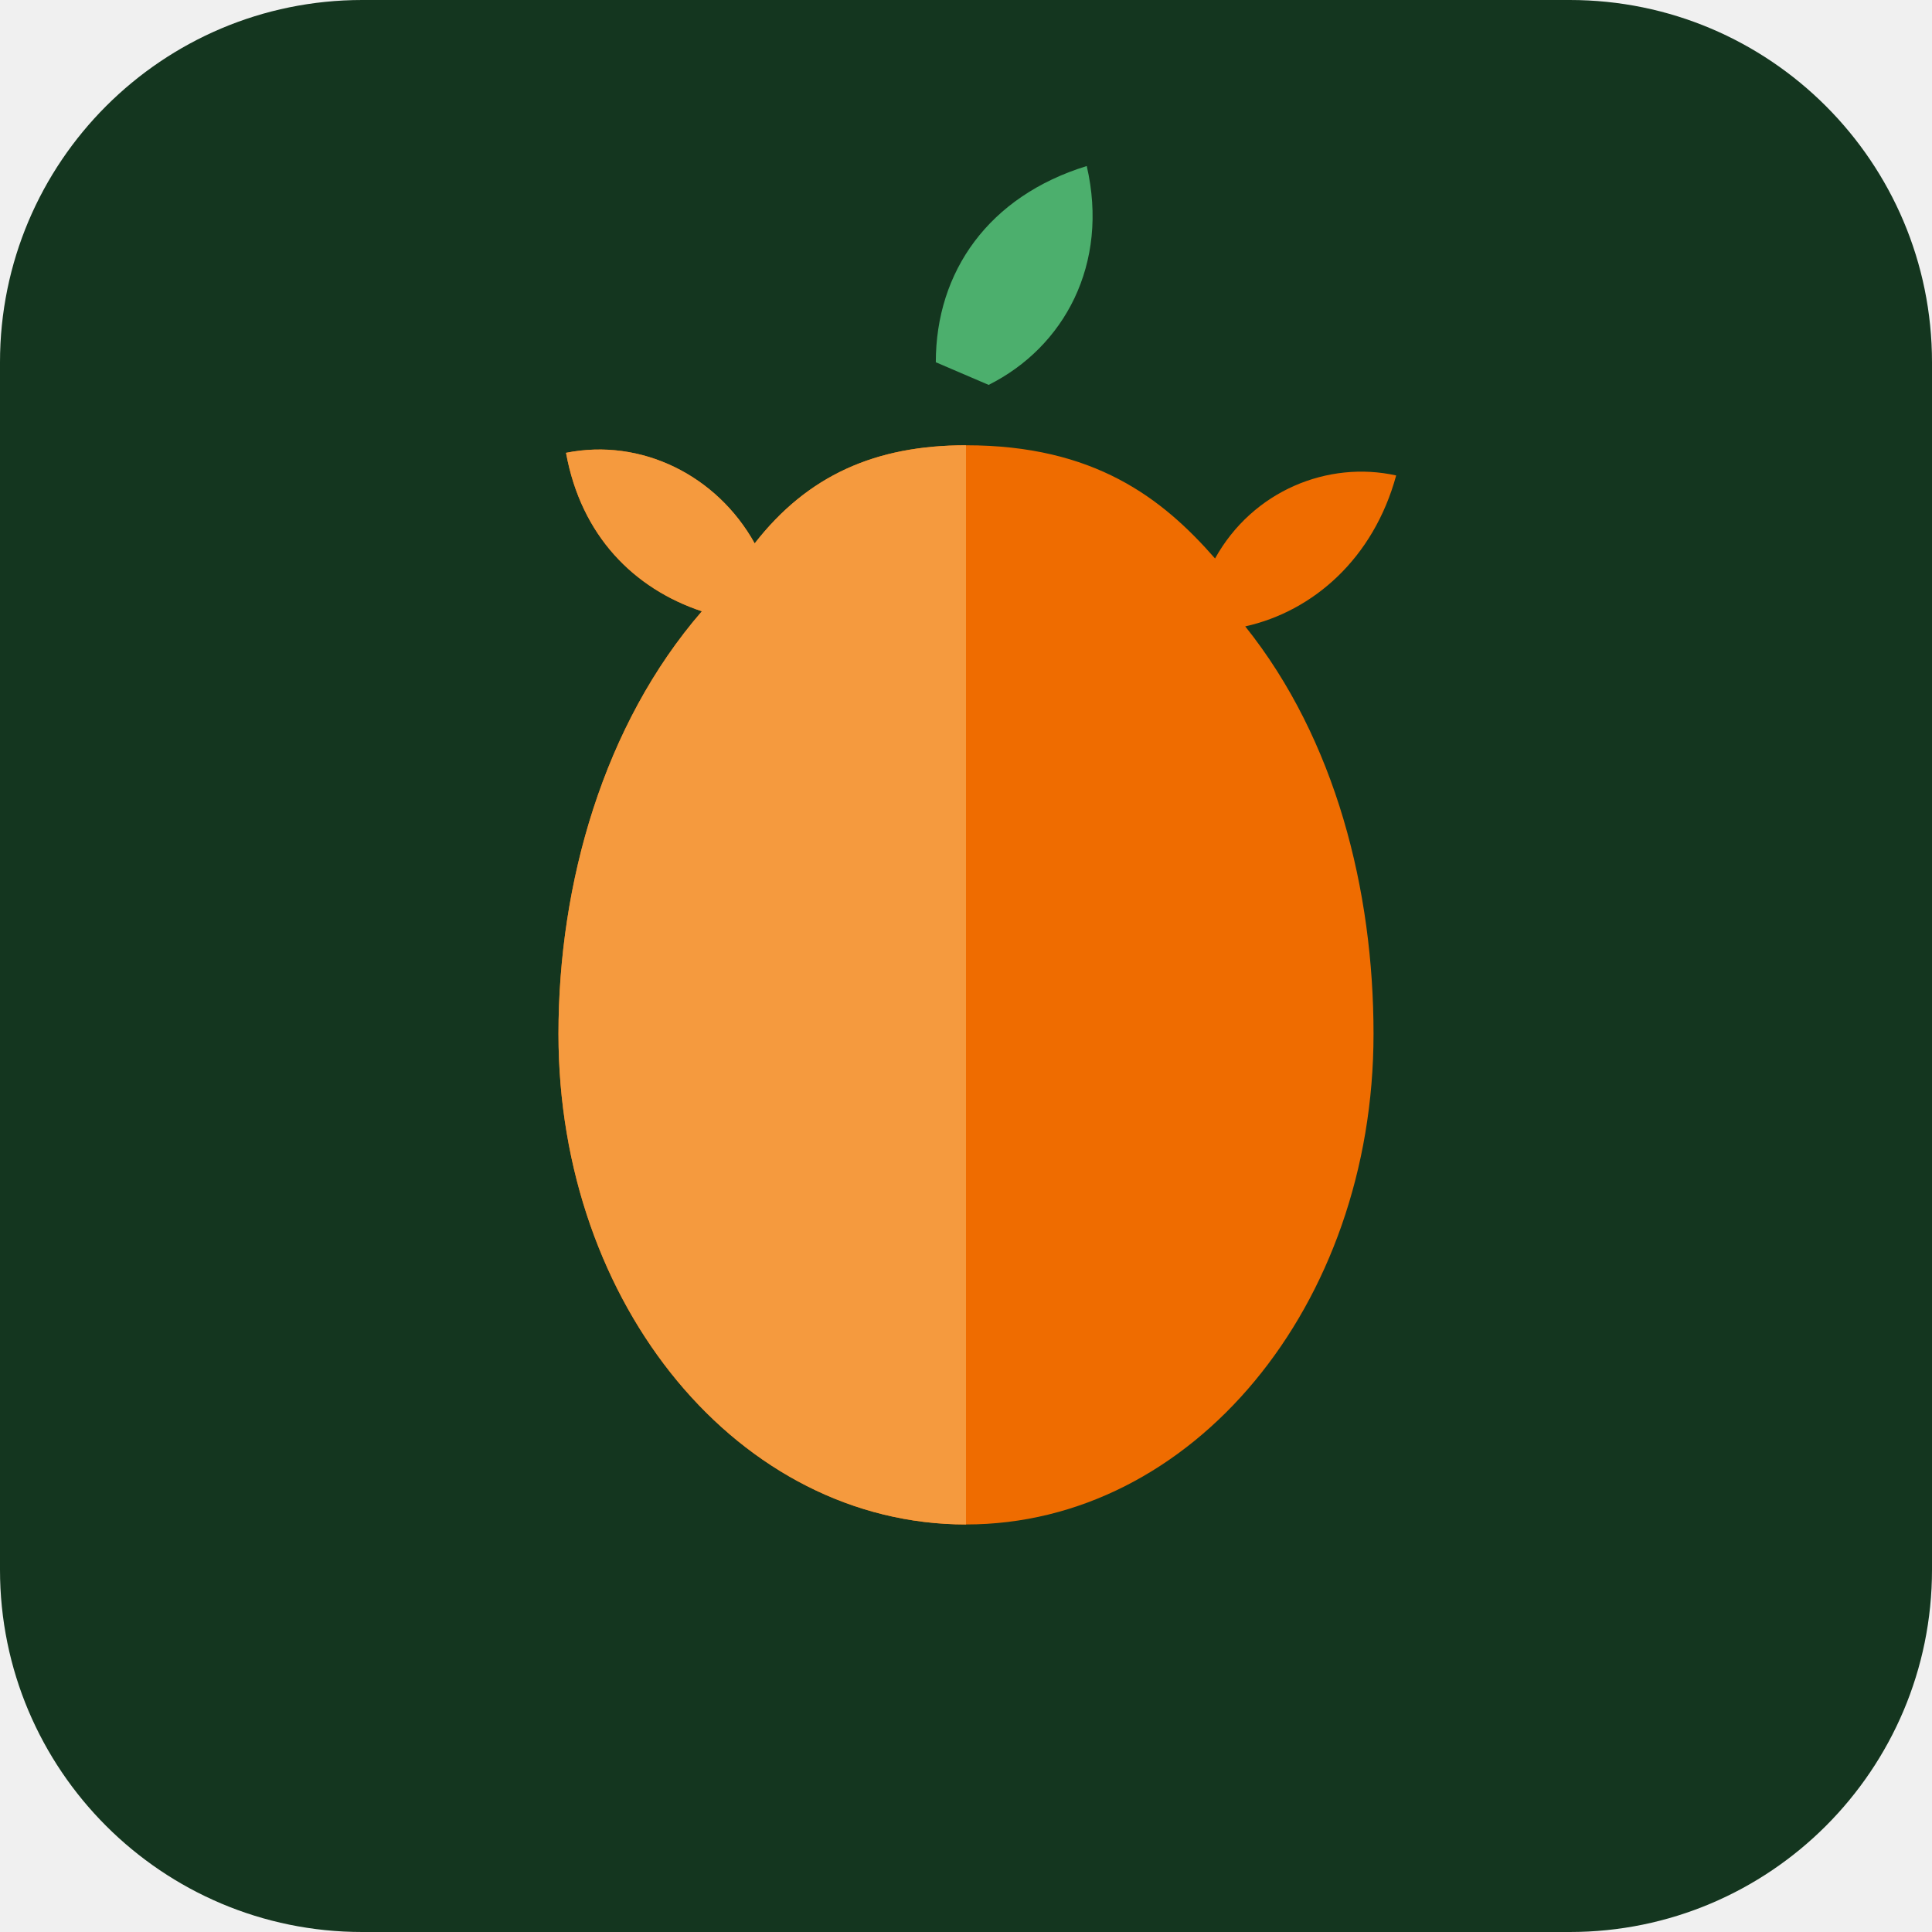
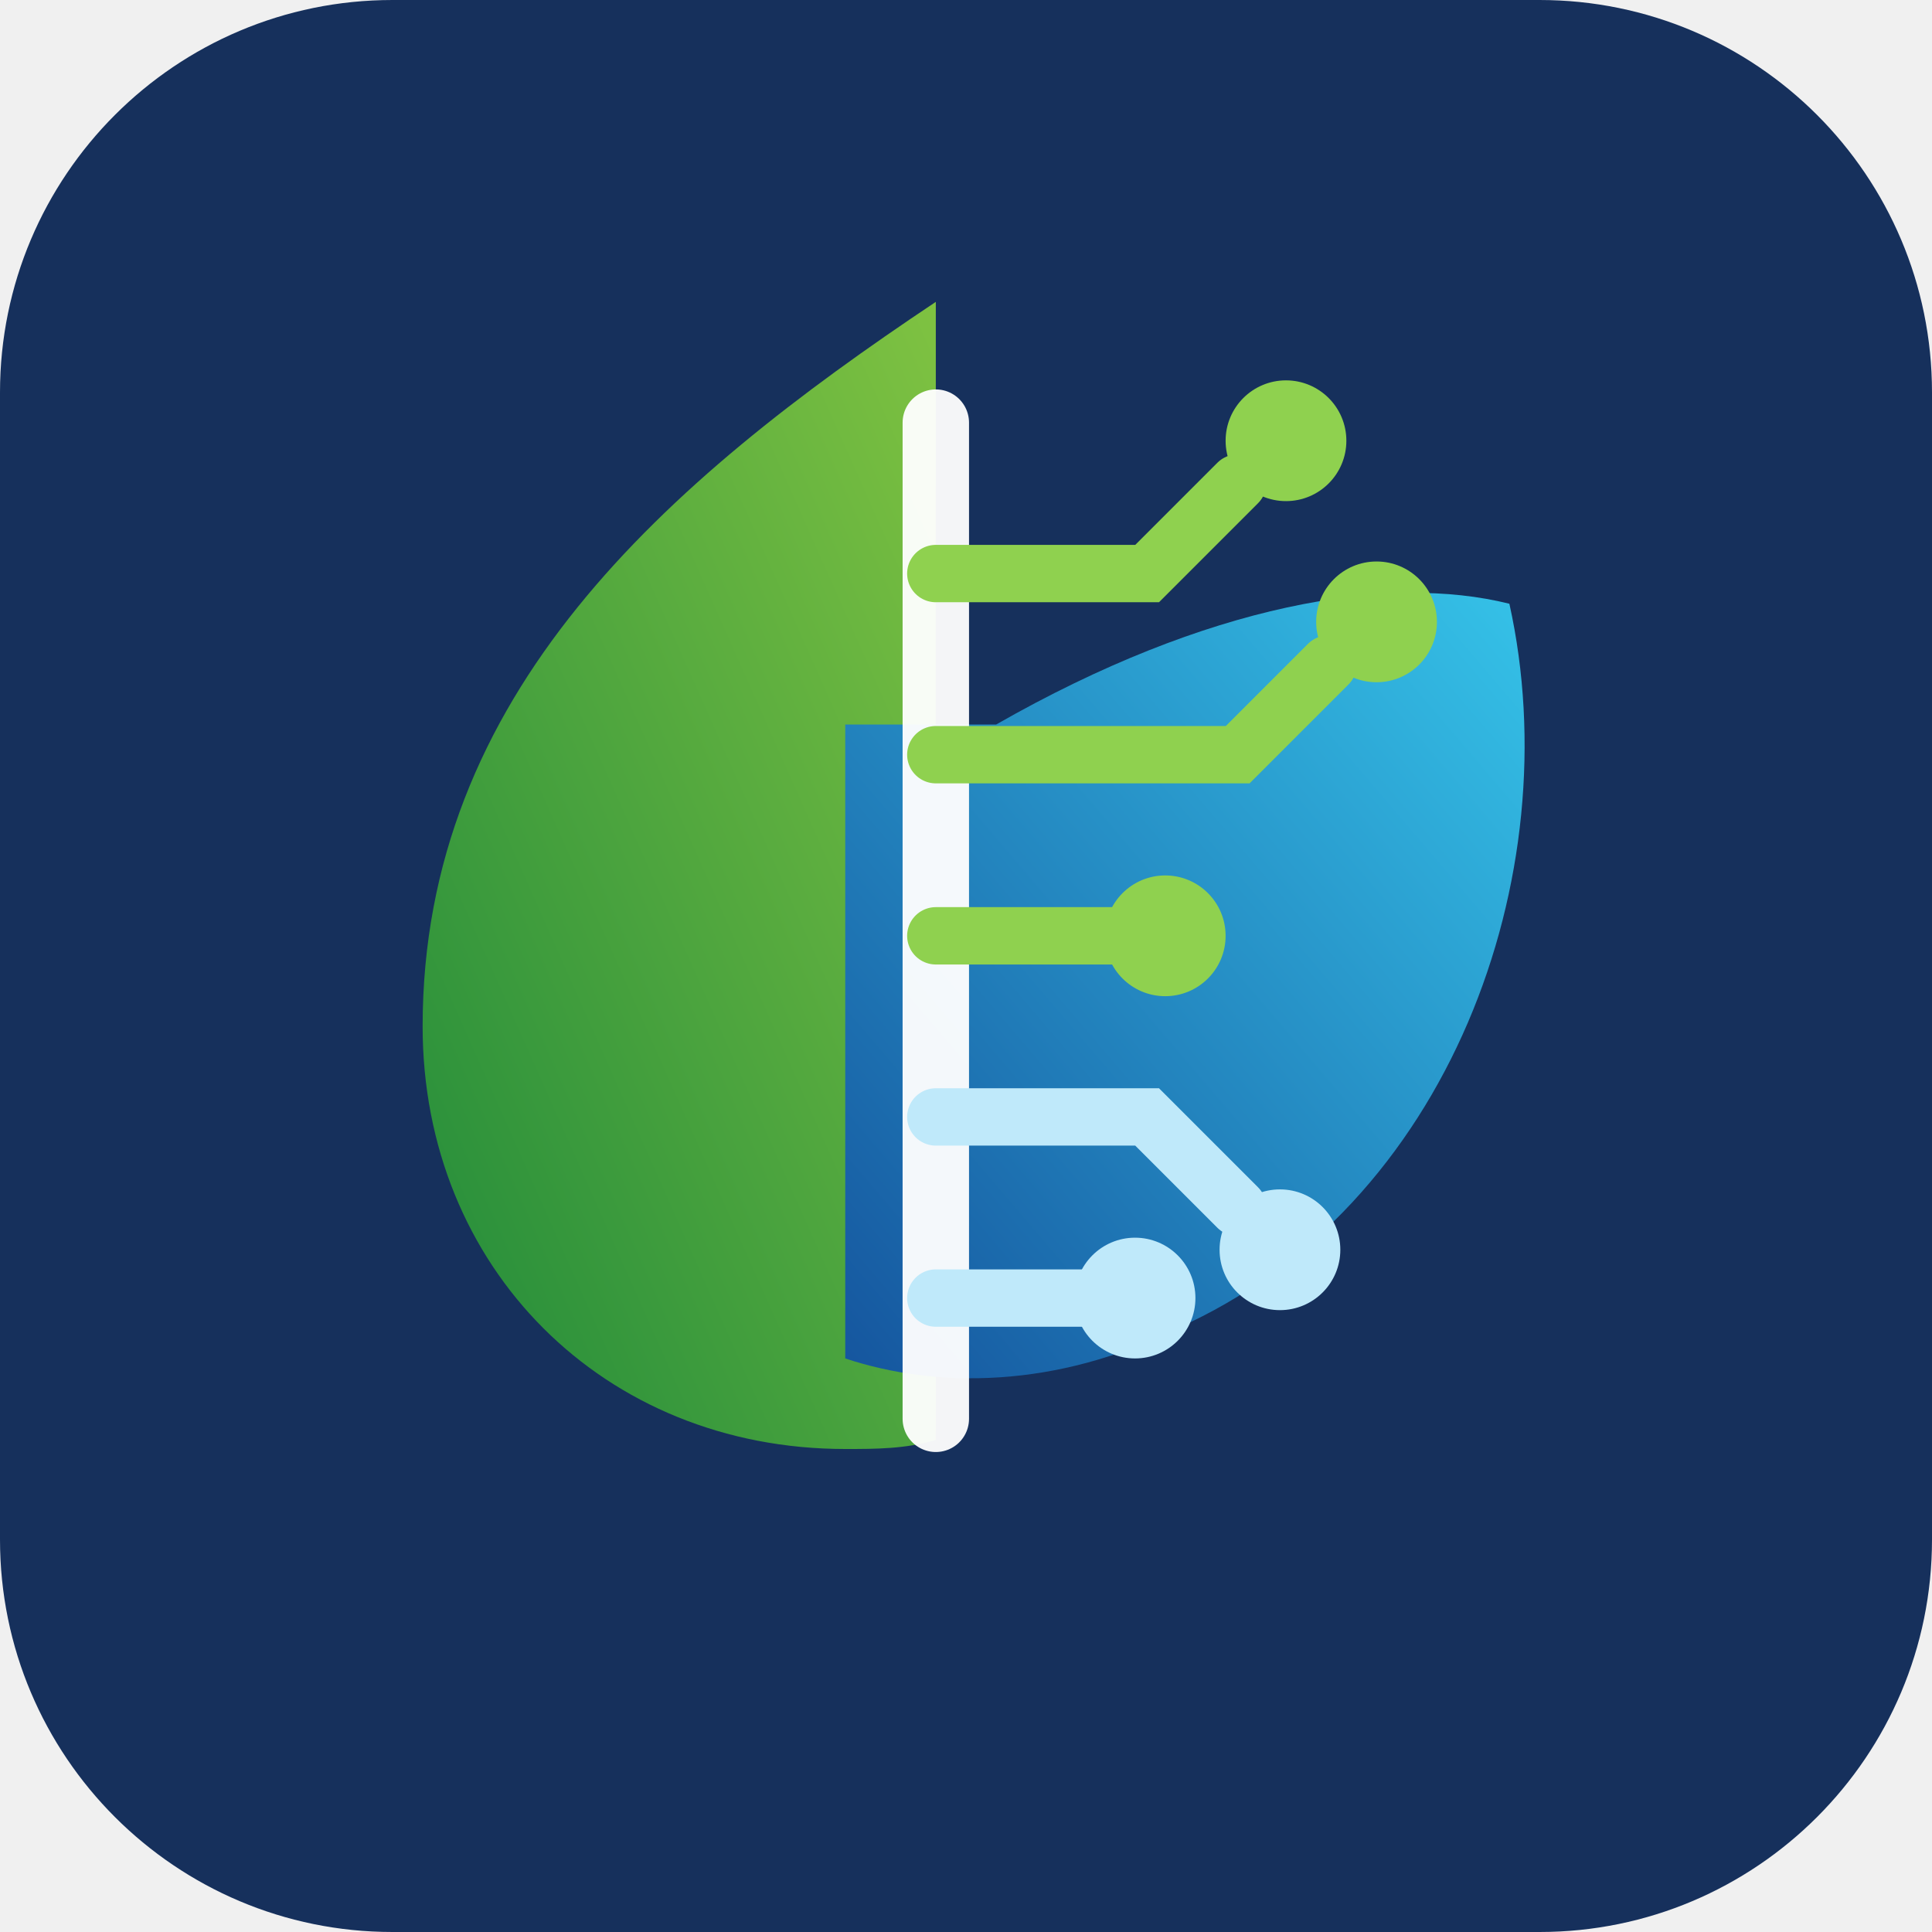
- <svg xmlns="http://www.w3.org/2000/svg" viewBox="0 0 512 512" role="img" aria-label="DouValue Farm">
-   <rect width="512" height="512" rx="96" fill="#14361f" />
-   <path d="M256 118c34 0 52 14 66 30 10-18 30-26 48-22-6 22-22 36-40 40 24 30 34 70 34 108 0 72-48 130-108 130S148 346 148 274c0-40 12-82 38-112-18-6-32-20-36-42 20-4 40 6 50 24 14-18 32-26 56-26z" fill="#ef6c00" />
-   <path d="M256 118c-24 0-42 8-56 26-10-18-30-28-50-24 4 22 18 36 36 42-26 30-38 72-38 112 0 72 48 130 108 130z" fill="#f59a3e" />
-   <path d="M248 96c0-24 14-44 40-52 6 26-6 48-26 58z" fill="#4caf6d" />
+ <svg xmlns="http://www.w3.org/2000/svg" viewBox="0 0 64 64" role="img" aria-label="DouValue Farms">
+   <defs>
+     <linearGradient id="leafGreen" x1="0" y1="1" x2="1" y2="0">
+       <stop offset="0" stop-color="#1F8A3B" />
+       <stop offset="1" stop-color="#7FC241" />
+     </linearGradient>
+     <linearGradient id="leafBlue" x1="0" y1="1" x2="1" y2="0">
+       <stop offset="0" stop-color="#15559E" />
+       <stop offset="1" stop-color="#35C2E8" />
+     </linearGradient>
+   </defs>
+   <rect width="64" height="64" rx="13" fill="#16305C" />
+   <path d="M31 10c-9 6-17 13-17 24 0 8 6 14 14 14 1 0 2 0 3-.3V10z" fill="url(#leafGreen)" />
+   <path d="M33 24c7-4 13-5 17-4 2 9-2 20-11 24-4 2-8 2-11 1V24z" fill="url(#leafBlue)" />
+   <path d="M31 47V14" stroke="#ffffff" stroke-width="2.2" stroke-linecap="round" opacity=".95" />
+   <g stroke="#8FD14F" stroke-width="1.9" fill="none" stroke-linecap="round">
+     <path d="M31 19h7l3-3" />
+     <path d="M31 25h10l3-3" />
+     <path d="M31 31h6" />
+   </g>
+   <g fill="#8FD14F">
+     <circle cx="42.6" cy="14.6" r="2" />
+     <circle cx="45.6" cy="20.6" r="2" />
+     <circle cx="38.6" cy="31" r="2" />
+   </g>
+   <g stroke="#BFE9FA" stroke-width="1.9" fill="none" stroke-linecap="round">
+     <path d="M31 37h7l3 3" />
+     <path d="M31 43h5" />
+   </g>
+   <g fill="#BFE9FA">
+     <circle cx="42.4" cy="41.4" r="2" />
+     <circle cx="37.6" cy="43" r="2" />
+   </g>
</svg>
